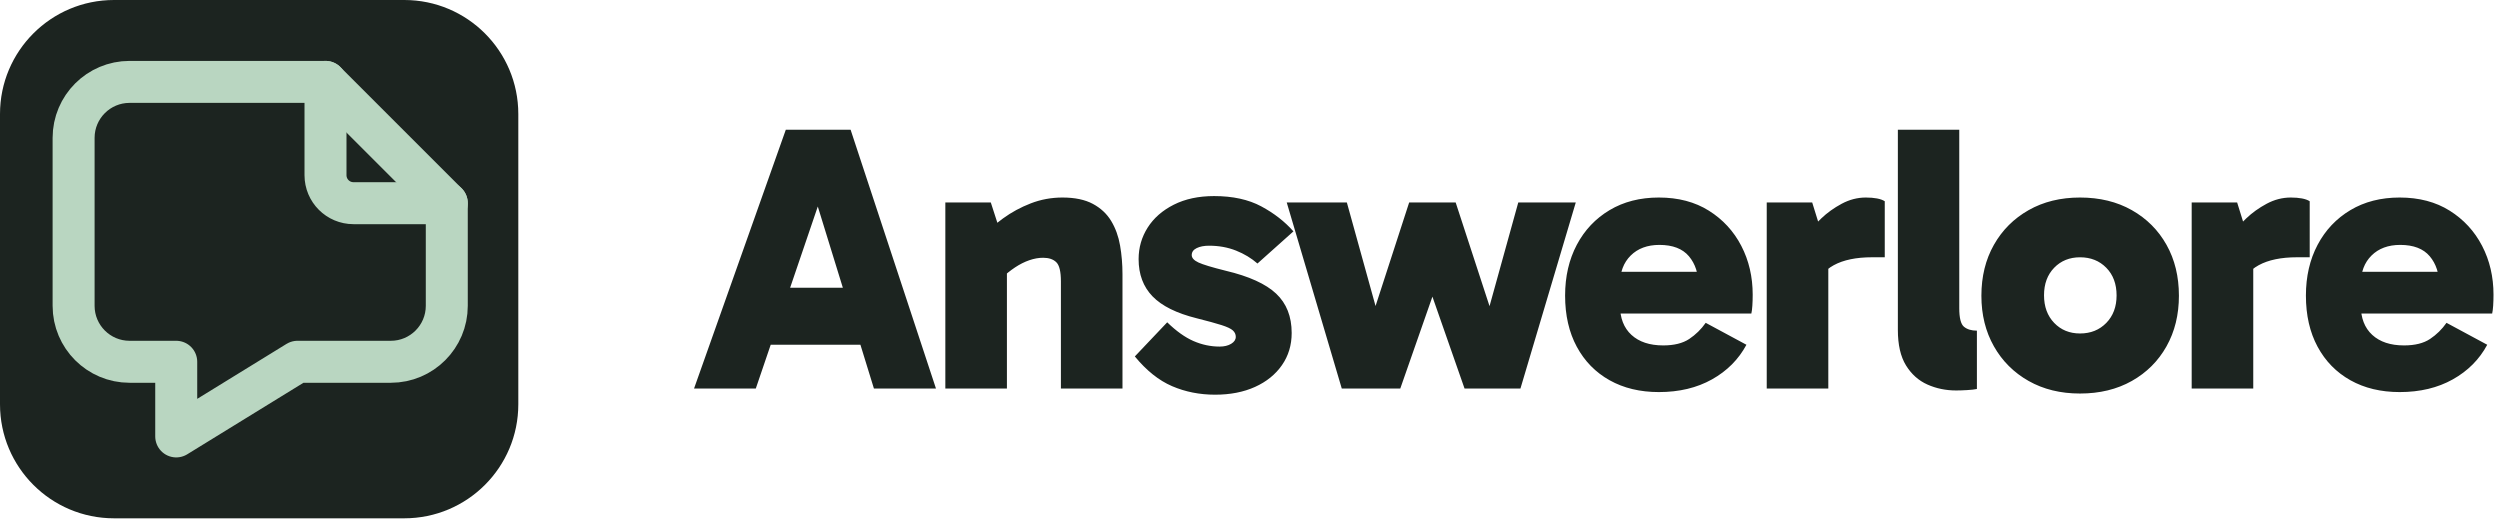
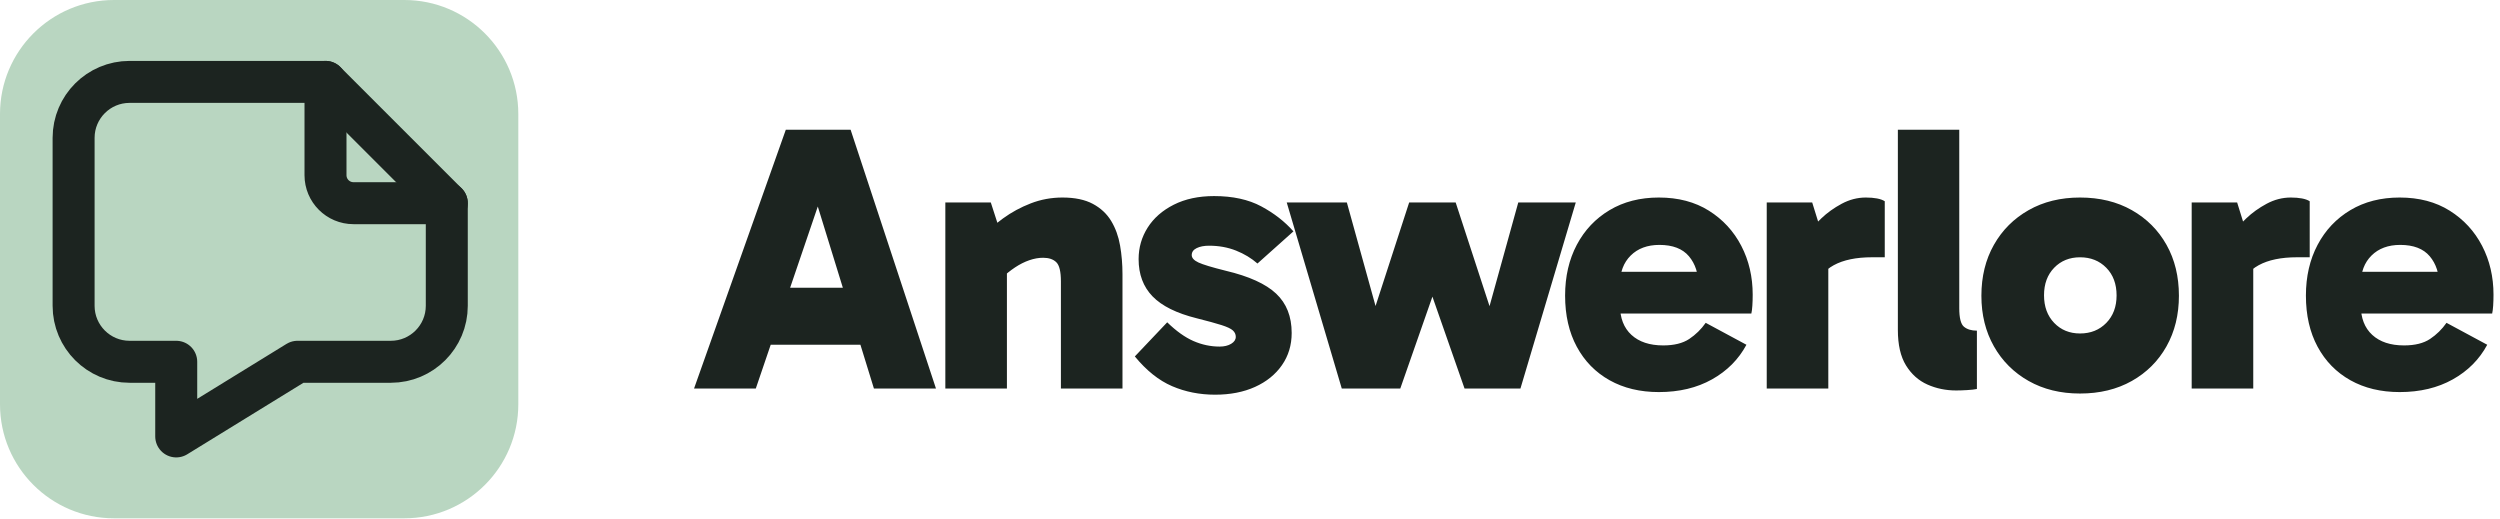
<svg xmlns="http://www.w3.org/2000/svg" viewBox="0 0 1447 300" width="1447" height="300">
  <g transform="scale(3.0)">
-     <rect width="100" height="100" rx="22" fill="#1C2420" />
-     <g transform="translate(7,5) scale(0.9)" fill="none" stroke="#B9D6C1" stroke-width="9" stroke-linejoin="round" stroke-linecap="round">
+     <rect width="100" height="100" rx="22" fill="#B9D6C1" />
+     <g transform="translate(7,5) scale(0.9)" fill="none" stroke="#1C2420" stroke-width="9" stroke-linejoin="round" stroke-linecap="round">
      <path d="M62 12 H20 A12 12 0 0 0 8 24 V60 A12 12 0 0 0 20 72 H30 V88 L56 72 H76 A12 12 0 0 0 88 60 V38 Z" />
      <path d="M62 12 V32 A6 6 0 0 0 68 38 H88" />
    </g>
  </g>
  <g transform="translate(400.0,224.9) scale(0.22)">
    <path fill="#1C2420" d="M164.074 -265.247H468.308V-115.37H164.074ZM7.753 0.0 249.222 -681.0H419.667L644.296 0.0H481.061L305.16 -570.432H364.494L170.223 0.0Z M977.013 -502.593Q1025.951 -502.593 1057.099 -485.858Q1088.247 -469.124 1105.309 -440.772Q1122.371 -412.42 1128.667 -376.185Q1134.963 -339.951 1134.963 -300.951V0.0H972.962V-282.148Q972.962 -320.37 960.944 -332.246Q948.926 -344.123 926.111 -344.123Q908.654 -344.123 889.815 -337.629Q870.976 -331.135 852.247 -318.703Q833.519 -306.271 815.692 -289.222L781.247 -369.716H830.927V0.0H668.926V-489.531H788.556L821.038 -388.987L762.358 -395.173Q787.296 -423.346 820.679 -447.642Q854.062 -471.938 893.741 -487.265Q933.42 -502.593 977.013 -502.593Z M1378.543 16.124Q1317.593 16.124 1265.414 -6.346Q1213.235 -28.815 1167.457 -84.518L1252.642 -174.321Q1288.296 -139.618 1321.716 -125.031Q1355.136 -110.445 1390.543 -110.445Q1408.765 -110.445 1420.907 -117.76Q1433.049 -125.074 1433.049 -136.062Q1433.049 -145.938 1425.315 -152.963Q1417.58 -159.987 1395.432 -167.043Q1373.284 -174.099 1330.457 -184.864Q1250.802 -204.629 1214.099 -242.518Q1177.395 -280.407 1177.395 -340.518Q1177.395 -385.876 1201.222 -423.469Q1225.049 -461.062 1269.938 -483.741Q1314.827 -506.42 1376.013 -506.42Q1449.494 -506.42 1500 -479.389Q1550.507 -452.358 1584.692 -413.531L1490.087 -328.975Q1466.136 -350.037 1433.778 -362.944Q1401.42 -375.851 1362.716 -375.851Q1343.074 -375.851 1330.111 -369.506Q1317.149 -363.16 1317.149 -351.173Q1317.149 -339.951 1334.735 -331.722Q1352.321 -323.494 1406.618 -309.963Q1498.445 -288.198 1539.272 -249.722Q1580.099 -211.247 1580.099 -146.296Q1580.099 -98.296 1554.451 -61.5Q1528.803 -24.704 1483.562 -4.29Q1438.321 16.124 1378.543 16.124Z M1711.926 0.0 1567.111 -489.531H1725.285L1832.408 -102.975H1763.704L1889.185 -489.531H2011.568L2137.815 -102.975H2069.111L2176.235 -489.531H2327.519L2181.939 0.0H2034.938L1923.124 -319.765H1977.63L1865.815 0.0Z M2546.111 9.235Q2472.049 9.235 2416.518 -21.883Q2360.987 -53.0 2330.222 -110.0Q2299.457 -167.0 2299.457 -244.531Q2299.457 -320.0 2330.222 -378.148Q2360.987 -436.296 2416.518 -469.444Q2472.049 -502.593 2546.111 -502.593Q2622.704 -502.593 2677.852 -467.914Q2733.0 -433.235 2763.0 -375.469Q2793.0 -317.704 2793.0 -246.827Q2793.0 -231.407 2792.117 -218.167Q2791.235 -204.926 2789.469 -197.395H2419.716V-307.124H2663.888L2650.432 -270.556Q2650.432 -318.235 2625.234 -348.099Q2600.037 -377.962 2547.642 -377.962Q2500.185 -377.962 2471.988 -349.944Q2443.79 -321.926 2443.79 -274.765V-219.704Q2443.79 -168.778 2474.05 -141.142Q2504.309 -113.507 2557.593 -113.507Q2600.518 -113.507 2626.012 -130.47Q2651.506 -147.432 2669.382 -172.951L2776.531 -115.235Q2745.593 -57.593 2685.969 -24.179Q2626.346 9.235 2546.111 9.235Z M2949.556 -489.531 2991.927 -352.938V0.0H2829.926V-489.531ZM2953.963 -258.357 2928.432 -269.357V-396.704L2938.198 -408.469Q2950.494 -425.704 2973.525 -447.735Q2996.556 -469.765 3027.087 -486.179Q3057.618 -502.593 3090.679 -502.593Q3107.21 -502.593 3119.945 -500.21Q3132.679 -497.827 3140.445 -492.827V-345.419H3107.149Q3044.507 -345.419 3006.235 -324.536Q2967.963 -303.654 2953.963 -258.357Z M3328.223 5.0Q3287.679 5.0 3252.753 -10.562Q3217.827 -26.124 3196.376 -60.84Q3174.926 -95.556 3174.926 -154.285V-681.0H3336.457V-211.482Q3336.457 -172.828 3348.896 -162.593Q3361.334 -152.359 3382.865 -152.359V1.124Q3373.692 3.062 3357.161 4.031Q3340.63 5.0 3328.223 5.0Z M3654.074 13.062Q3577.48 13.062 3518.999 -19.969Q3460.518 -53.0 3427.605 -111.148Q3394.691 -169.296 3394.691 -244.156Q3394.691 -320.0 3427.605 -378.148Q3460.518 -436.296 3518.999 -469.444Q3577.48 -502.593 3654.074 -502.593Q3731.704 -502.593 3790.383 -469.444Q3849.062 -436.296 3881.71 -378.148Q3914.358 -320.0 3914.358 -244.156Q3914.358 -169.296 3881.71 -111.148Q3849.062 -53.0 3790.383 -19.969Q3731.704 13.062 3654.074 13.062ZM3654.212 -144.939Q3696.148 -144.939 3723.253 -172.667Q3750.357 -200.395 3750.357 -245.014Q3750.357 -290.271 3723.253 -317.814Q3696.148 -345.357 3654.212 -345.357Q3612.901 -345.357 3586.179 -317.851Q3559.457 -290.345 3559.457 -245.451Q3559.457 -200.556 3586.179 -172.747Q3612.901 -144.939 3654.212 -144.939Z M4067.556 -489.531 4109.927 -352.938V0.0H3947.926V-489.531ZM4071.963 -258.357 4046.432 -269.357V-396.704L4056.198 -408.469Q4068.494 -425.704 4091.525 -447.735Q4114.556 -469.765 4145.087 -486.179Q4175.618 -502.593 4208.679 -502.593Q4225.21 -502.593 4237.945 -500.21Q4250.679 -497.827 4258.445 -492.827V-345.419H4225.149Q4162.507 -345.419 4124.235 -324.536Q4085.963 -303.654 4071.963 -258.357Z M4495.111 9.235Q4421.049 9.235 4365.518 -21.883Q4309.987 -53.0 4279.222 -110.0Q4248.457 -167.0 4248.457 -244.531Q4248.457 -320.0 4279.222 -378.148Q4309.987 -436.296 4365.518 -469.444Q4421.049 -502.593 4495.111 -502.593Q4571.704 -502.593 4626.852 -467.914Q4682.0 -433.235 4712.0 -375.469Q4742.0 -317.704 4742.0 -246.827Q4742.0 -231.407 4741.117 -218.167Q4740.235 -204.926 4738.469 -197.395H4368.716V-307.124H4612.888L4599.432 -270.556Q4599.432 -318.235 4574.234 -348.099Q4549.037 -377.962 4496.642 -377.962Q4449.185 -377.962 4420.988 -349.944Q4392.79 -321.926 4392.79 -274.765V-219.704Q4392.79 -168.778 4423.05 -141.142Q4453.309 -113.507 4506.593 -113.507Q4549.518 -113.507 4575.012 -130.47Q4600.506 -147.432 4618.382 -172.951L4725.531 -115.235Q4694.593 -57.593 4634.969 -24.179Q4575.346 9.235 4495.111 9.235Z" />
  </g>
</svg>
